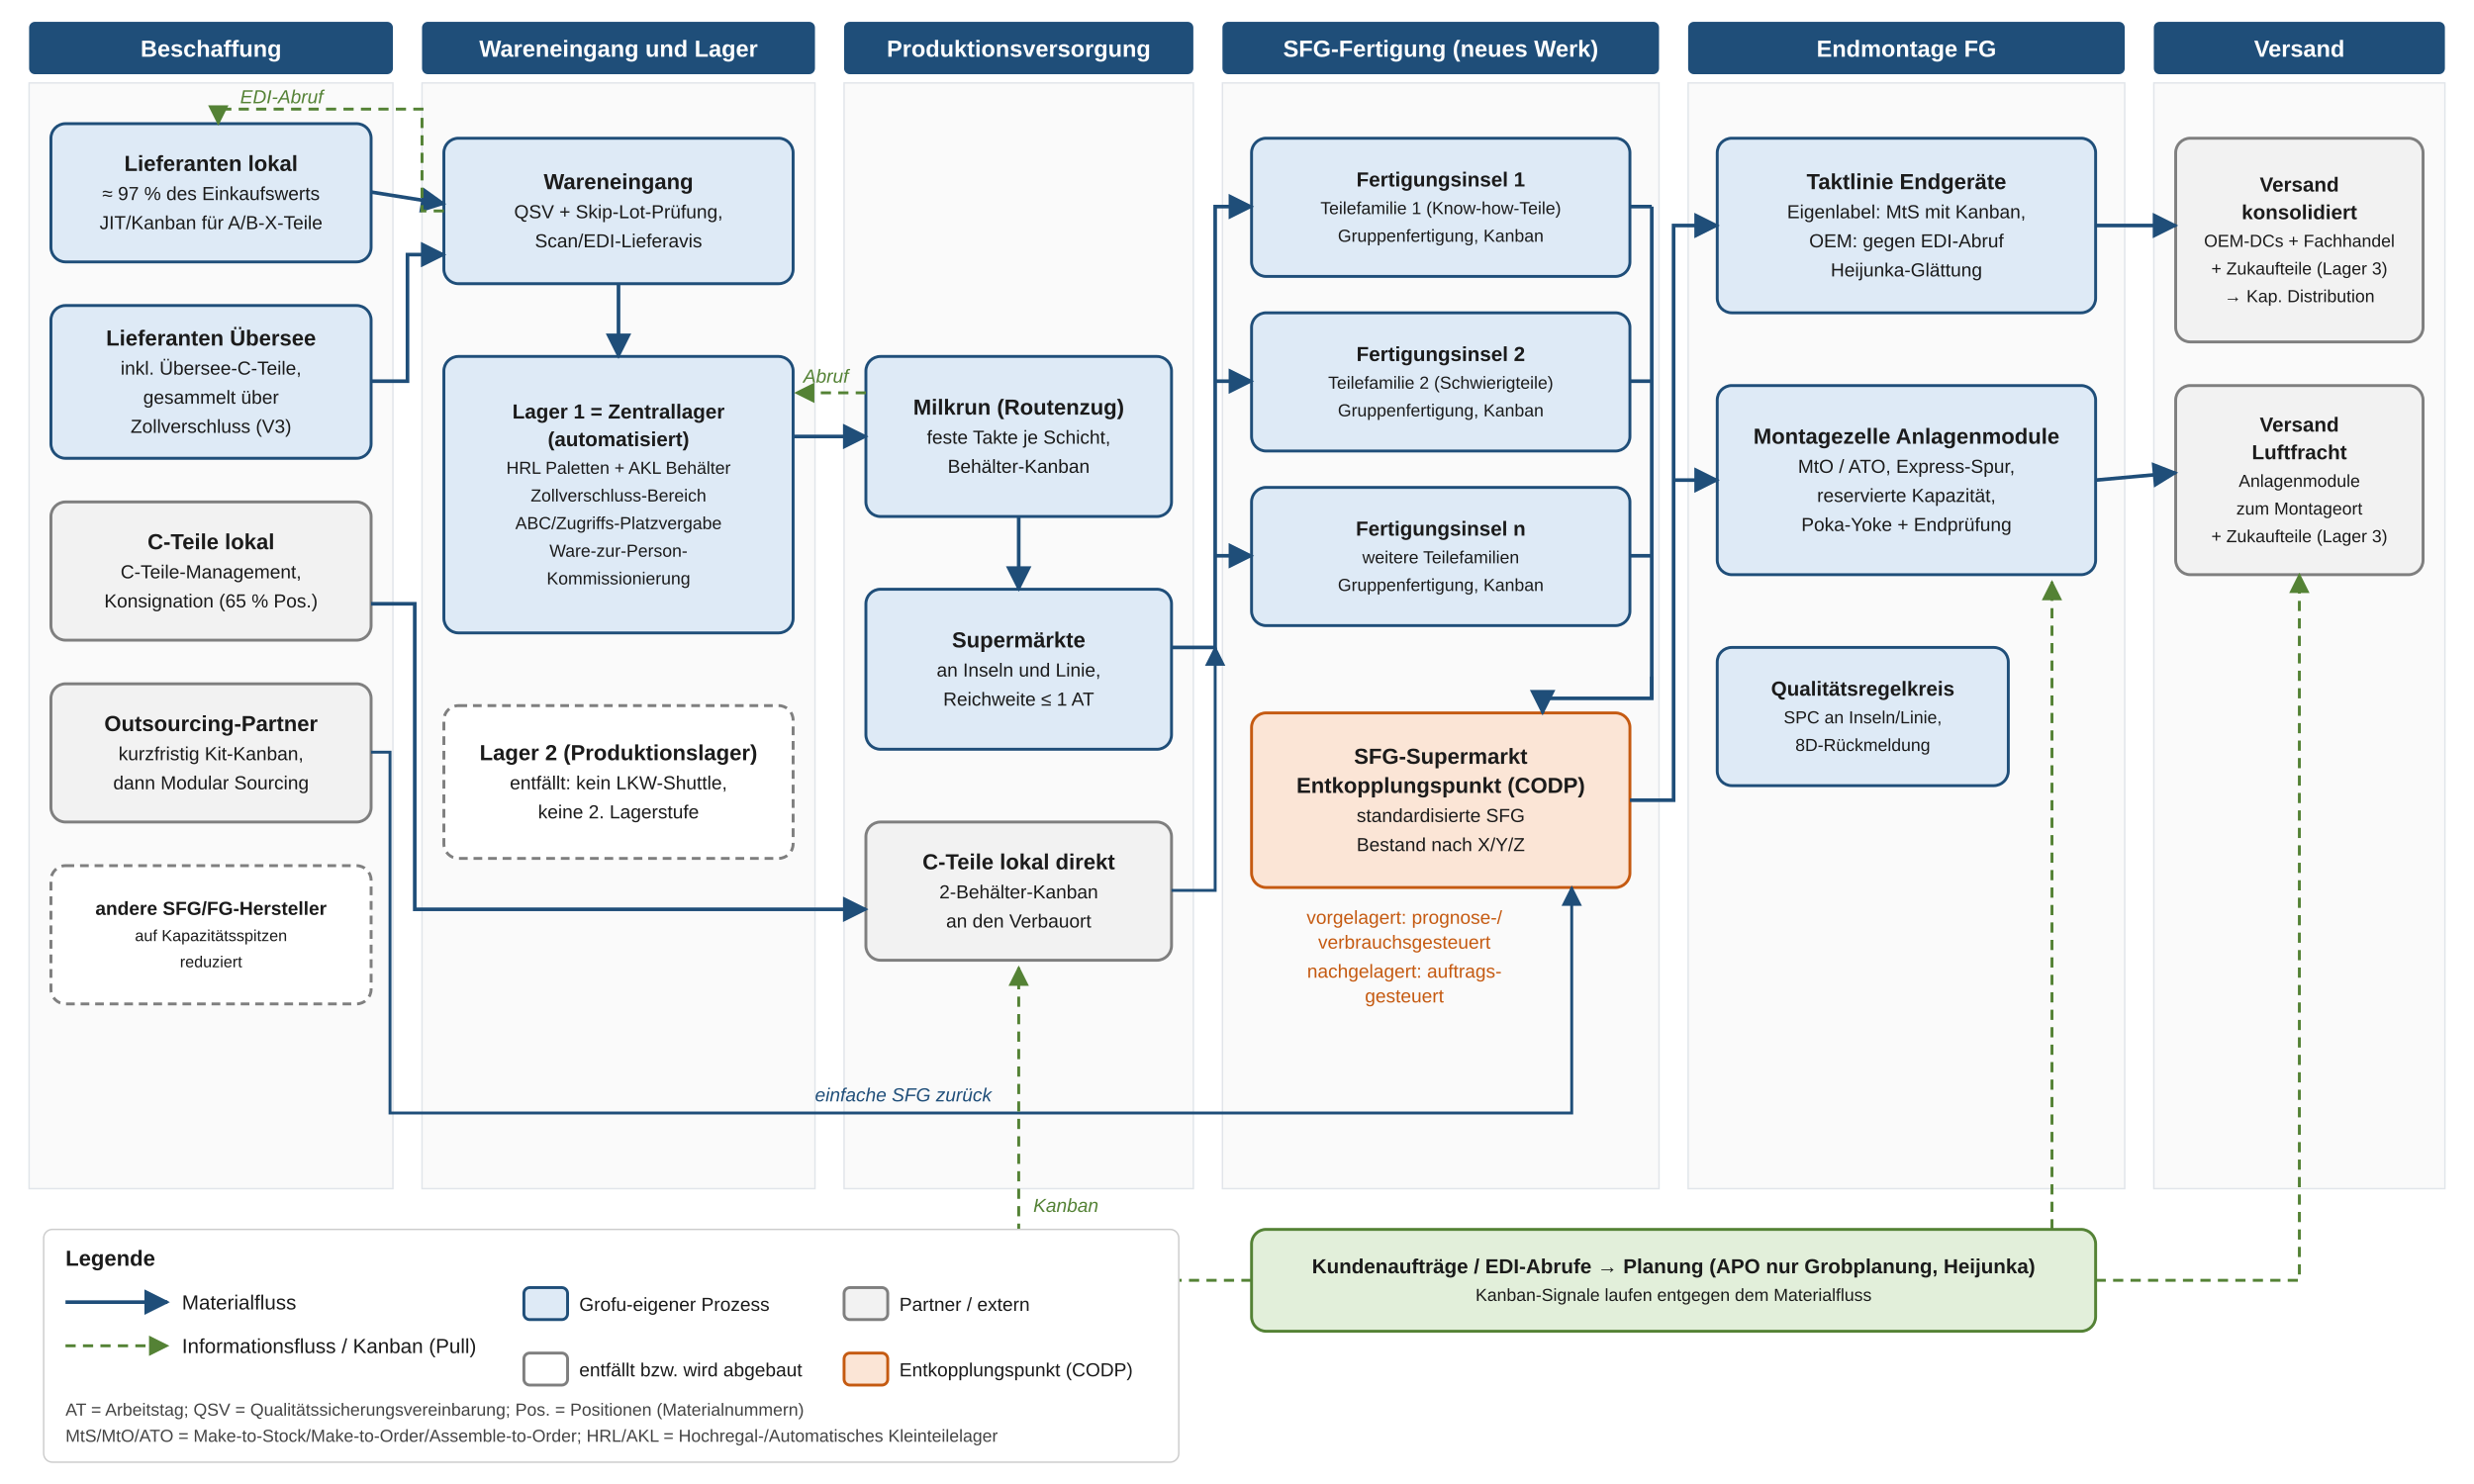
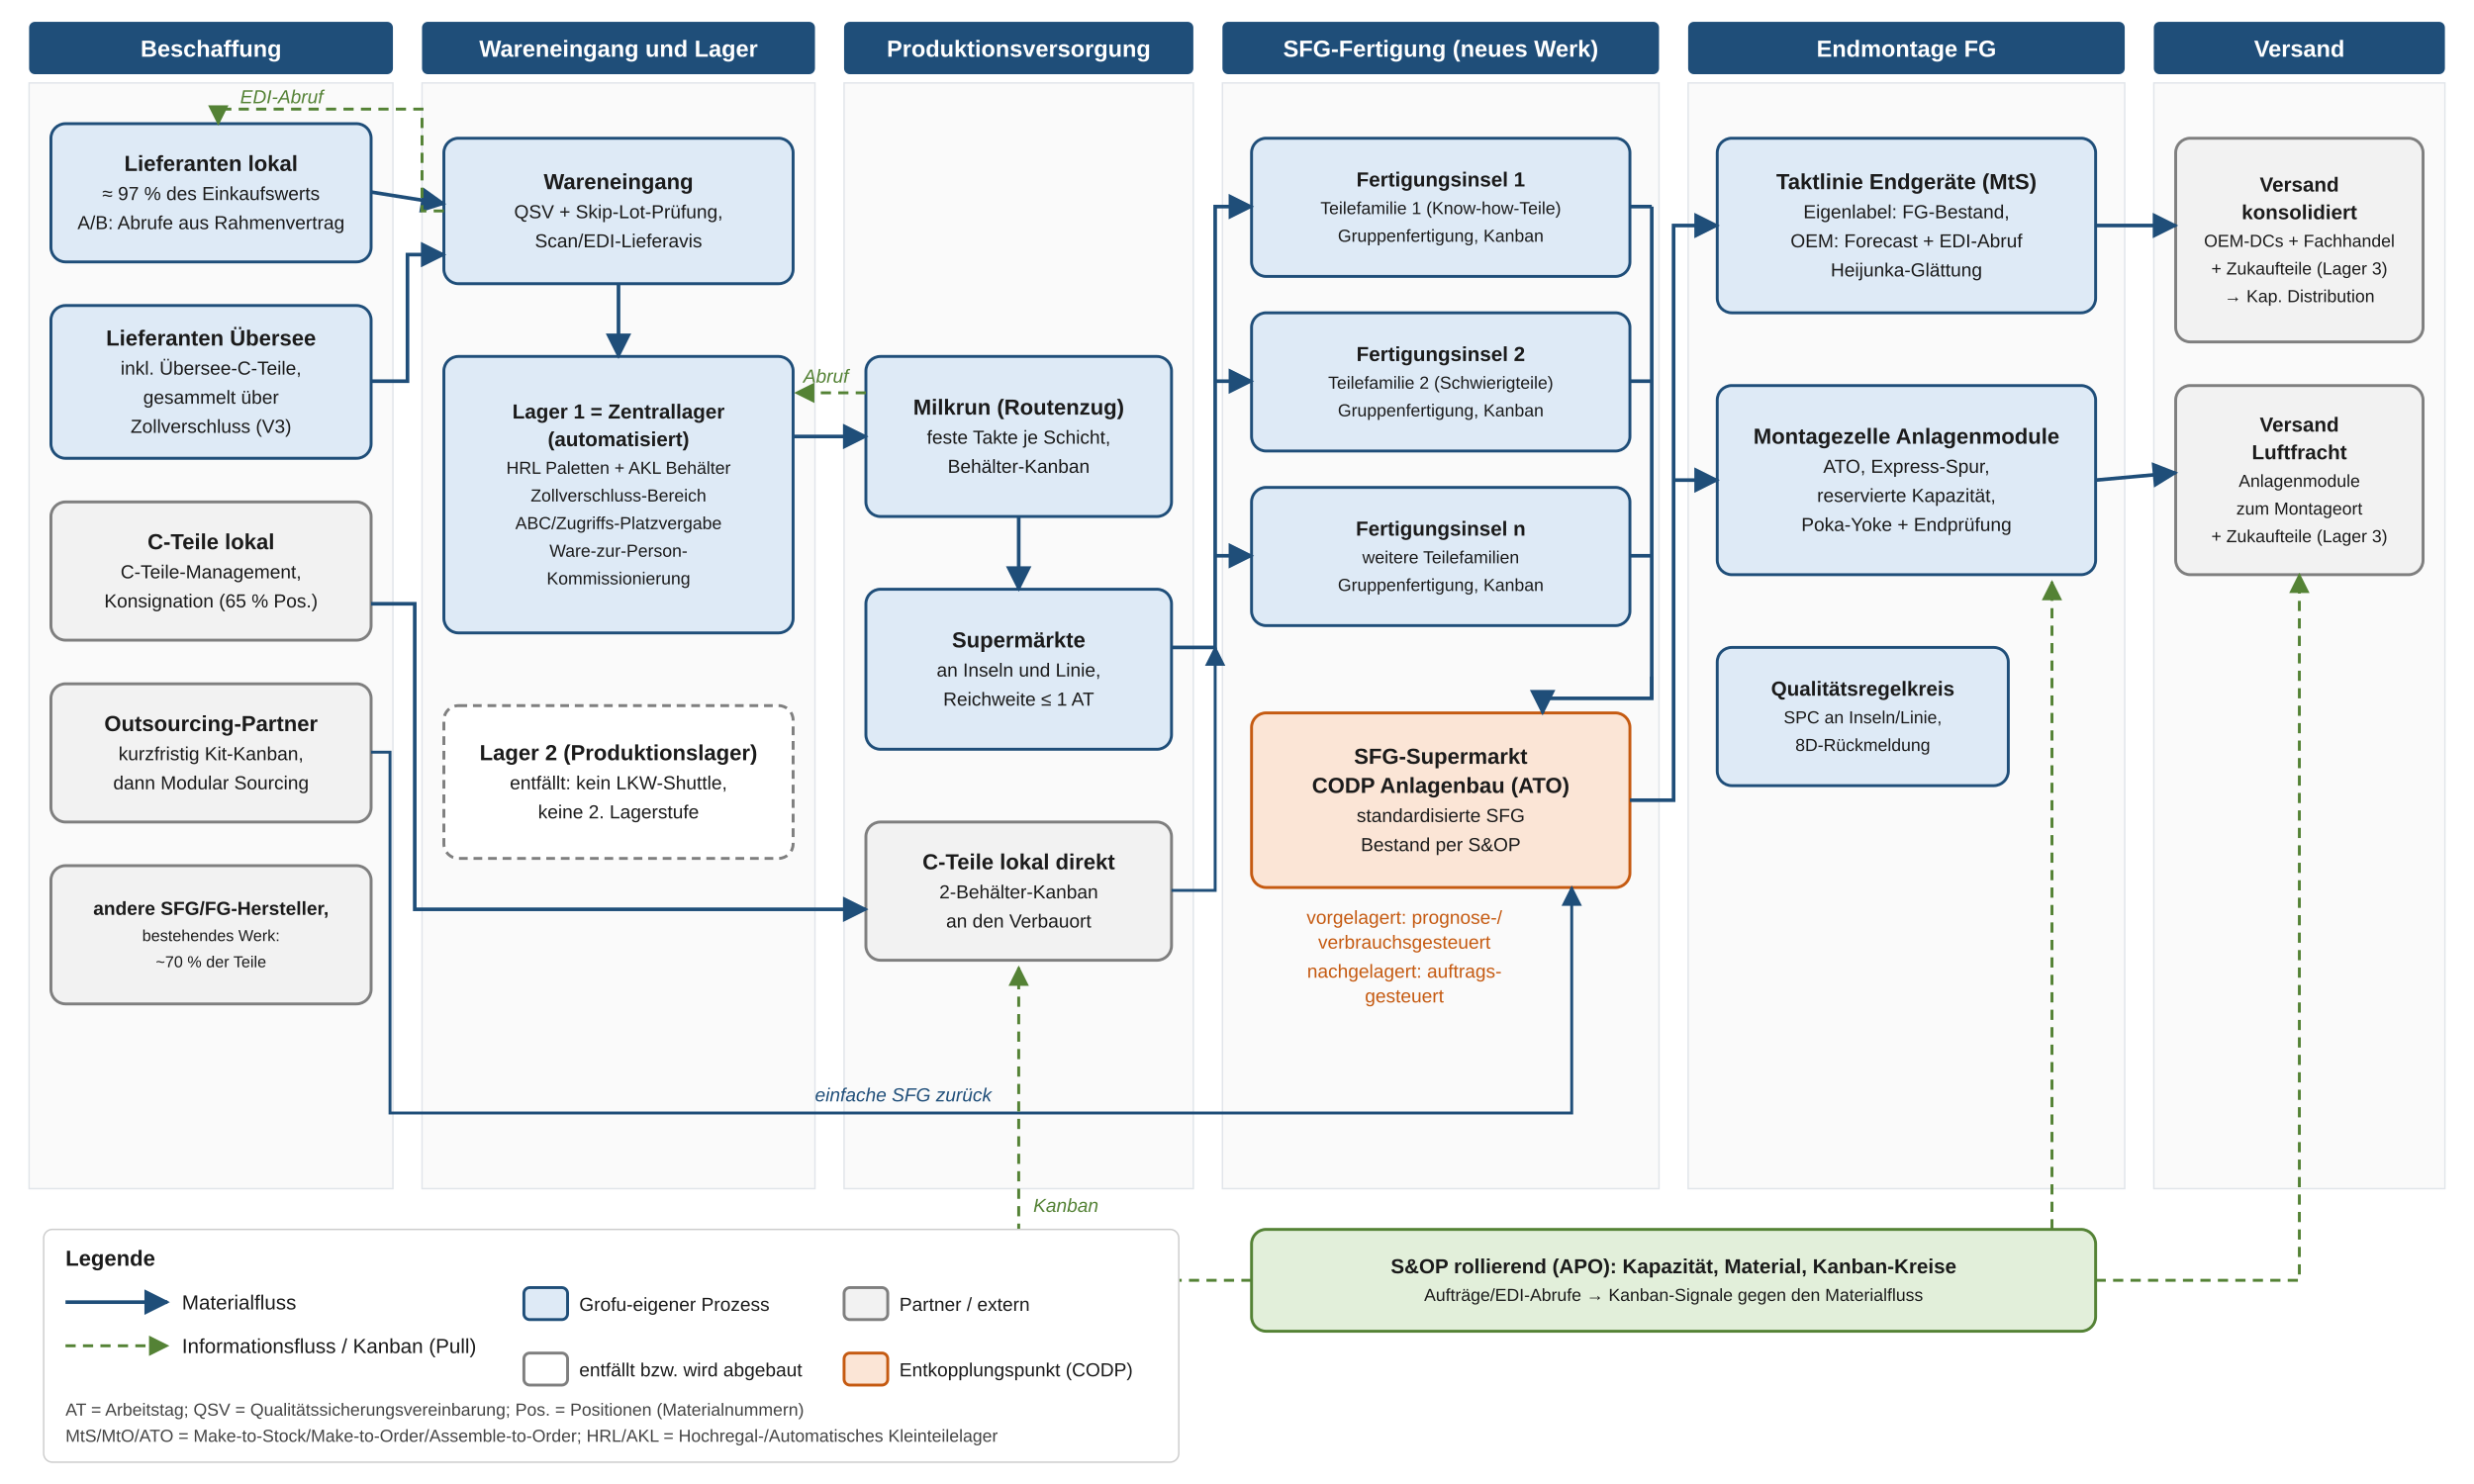
<svg xmlns="http://www.w3.org/2000/svg" width="1700" height="1020" viewBox="0 55 1700 1020" font-family="Liberation Sans, Arial, sans-serif">
  <defs>
    <marker id="pfeil" viewBox="0 0 10 10" refX="9" refY="5" markerWidth="7" markerHeight="7" orient="auto">
      <path d="M0,0 L10,5 L0,10 z" fill="#1F4E79" />
    </marker>
    <marker id="pfeil-info" viewBox="0 0 10 10" refX="9" refY="5" markerWidth="7" markerHeight="7" orient="auto">
      <path d="M0,0 L10,5 L0,10 z" fill="#548235" />
    </marker>
  </defs>
  <rect width="1700" height="1075" fill="white" />
  <rect x="20" y="70" width="250" height="36" fill="#1F4E79" rx="4" />
  <text x="145.0" y="94" text-anchor="middle" font-size="16" font-weight="bold" fill="white">Beschaffung</text>
  <rect x="20" y="112" width="250" height="760" fill="#FAFAFA" stroke="#e1e5ea" />
  <rect x="290" y="70" width="270" height="36" fill="#1F4E79" rx="4" />
  <text x="425.0" y="94" text-anchor="middle" font-size="16" font-weight="bold" fill="white">Wareneingang und Lager</text>
  <rect x="290" y="112" width="270" height="760" fill="#FAFAFA" stroke="#e1e5ea" />
  <rect x="580" y="70" width="240" height="36" fill="#1F4E79" rx="4" />
  <text x="700.0" y="94" text-anchor="middle" font-size="16" font-weight="bold" fill="white">Produktionsversorgung</text>
  <rect x="580" y="112" width="240" height="760" fill="#FAFAFA" stroke="#e1e5ea" />
  <rect x="840" y="70" width="300" height="36" fill="#1F4E79" rx="4" />
  <text x="990.0" y="94" text-anchor="middle" font-size="16" font-weight="bold" fill="white">SFG-Fertigung (neues Werk)</text>
  <rect x="840" y="112" width="300" height="760" fill="#FAFAFA" stroke="#e1e5ea" />
  <rect x="1160" y="70" width="300" height="36" fill="#1F4E79" rx="4" />
  <text x="1310.0" y="94" text-anchor="middle" font-size="16" font-weight="bold" fill="white">Endmontage FG</text>
  <rect x="1160" y="112" width="300" height="760" fill="#FAFAFA" stroke="#e1e5ea" />
  <rect x="1480" y="70" width="200" height="36" fill="#1F4E79" rx="4" />
  <text x="1580.0" y="94" text-anchor="middle" font-size="16" font-weight="bold" fill="white">Versand</text>
  <rect x="1480" y="112" width="200" height="760" fill="#FAFAFA" stroke="#e1e5ea" />
  <rect x="35" y="140" width="220" height="95" rx="10" fill="#DEEAF6" stroke="#1F4E79" stroke-width="2" />
  <text x="145.0" y="172.5" text-anchor="middle" font-size="15" font-weight="bold" fill="#1b1b1b">Lieferanten lokal</text>
  <text x="145.0" y="192.5" text-anchor="middle" font-size="13" font-weight="normal" fill="#1b1b1b">≈ 97 % des Einkaufswerts</text>
-   <text x="145.0" y="212.5" text-anchor="middle" font-size="13" font-weight="normal" fill="#1b1b1b">JIT/Kanban für A/B-X-Teile</text>
+   <text x="145.0" y="212.5" text-anchor="middle" font-size="13" font-weight="normal" fill="#1b1b1b">A/B: Abrufe aus Rahmenvertrag</text>
  <rect x="35" y="265" width="220" height="105" rx="10" fill="#DEEAF6" stroke="#1F4E79" stroke-width="2" />
  <text x="145.0" y="292.5" text-anchor="middle" font-size="15" font-weight="bold" fill="#1b1b1b">Lieferanten Übersee</text>
  <text x="145.0" y="312.5" text-anchor="middle" font-size="13" font-weight="normal" fill="#1b1b1b">inkl. Übersee-C-Teile,</text>
  <text x="145.0" y="332.5" text-anchor="middle" font-size="13" font-weight="normal" fill="#1b1b1b">gesammelt über</text>
  <text x="145.0" y="352.5" text-anchor="middle" font-size="13" font-weight="normal" fill="#1b1b1b">Zollverschluss (V3)</text>
  <rect x="35" y="400" width="220" height="95" rx="10" fill="#F2F2F2" stroke="#7F7F7F" stroke-width="2" />
  <text x="145.0" y="432.5" text-anchor="middle" font-size="15" font-weight="bold" fill="#1b1b1b">C-Teile lokal</text>
  <text x="145.0" y="452.5" text-anchor="middle" font-size="13" font-weight="normal" fill="#1b1b1b">C-Teile-Management,</text>
  <text x="145.0" y="472.5" text-anchor="middle" font-size="13" font-weight="normal" fill="#1b1b1b">Konsignation (65 % Pos.)</text>
  <rect x="35" y="525" width="220" height="95" rx="10" fill="#F2F2F2" stroke="#7F7F7F" stroke-width="2" />
  <text x="145.0" y="557.5" text-anchor="middle" font-size="15" font-weight="bold" fill="#1b1b1b">Outsourcing-Partner</text>
  <text x="145.0" y="577.5" text-anchor="middle" font-size="13" font-weight="normal" fill="#1b1b1b">kurzfristig Kit-Kanban,</text>
  <text x="145.0" y="597.5" text-anchor="middle" font-size="13" font-weight="normal" fill="#1b1b1b">dann Modular Sourcing</text>
-   <rect x="35" y="650" width="220" height="95" rx="10" fill="white" stroke="#7F7F7F" stroke-width="2" stroke-dasharray="6 4" />
-   <text x="145.0" y="683.833" text-anchor="middle" font-size="13" font-weight="bold" fill="#1b1b1b">andere SFG/FG-Hersteller</text>
-   <text x="145.0" y="701.833" text-anchor="middle" font-size="11" font-weight="normal" fill="#1b1b1b">auf Kapazitätsspitzen</text>
-   <text x="145.0" y="719.833" text-anchor="middle" font-size="11" font-weight="normal" fill="#1b1b1b">reduziert</text>
+   <rect x="35" y="650" width="220" height="95" rx="10" fill="#F2F2F2" stroke="#7F7F7F" stroke-width="2" />
+   <text x="145.0" y="683.833" text-anchor="middle" font-size="13" font-weight="bold" fill="#1b1b1b">andere SFG/FG-Hersteller,</text>
+   <text x="145.0" y="701.833" text-anchor="middle" font-size="11" font-weight="normal" fill="#1b1b1b">bestehendes Werk:</text>
+   <text x="145.0" y="719.833" text-anchor="middle" font-size="11" font-weight="normal" fill="#1b1b1b">~70 % der Teile</text>
  <rect x="305" y="150" width="240" height="100" rx="10" fill="#DEEAF6" stroke="#1F4E79" stroke-width="2" />
  <text x="425.0" y="185.0" text-anchor="middle" font-size="15" font-weight="bold" fill="#1b1b1b">Wareneingang</text>
  <text x="425.0" y="205.0" text-anchor="middle" font-size="13" font-weight="normal" fill="#1b1b1b">QSV + Skip-Lot-Prüfung,</text>
  <text x="425.0" y="225.0" text-anchor="middle" font-size="13" font-weight="normal" fill="#1b1b1b">Scan/EDI-Lieferavis</text>
  <rect x="305" y="300" width="240" height="190" rx="10" fill="#DEEAF6" stroke="#1F4E79" stroke-width="2" />
  <text x="425.0" y="342.667" text-anchor="middle" font-size="14" font-weight="bold" fill="#1b1b1b">Lager 1 = Zentrallager</text>
  <text x="425.0" y="361.667" text-anchor="middle" font-size="14" font-weight="bold" fill="#1b1b1b">(automatisiert)</text>
  <text x="425.0" y="380.667" text-anchor="middle" font-size="12" font-weight="normal" fill="#1b1b1b">HRL Paletten + AKL Behälter</text>
  <text x="425.0" y="399.667" text-anchor="middle" font-size="12" font-weight="normal" fill="#1b1b1b">Zollverschluss-Bereich</text>
  <text x="425.0" y="418.667" text-anchor="middle" font-size="12" font-weight="normal" fill="#1b1b1b">ABC/Zugriffs-Platzvergabe</text>
  <text x="425.0" y="437.667" text-anchor="middle" font-size="12" font-weight="normal" fill="#1b1b1b">Ware-zur-Person-</text>
  <text x="425.0" y="456.667" text-anchor="middle" font-size="12" font-weight="normal" fill="#1b1b1b">Kommissionierung</text>
  <rect x="305" y="540" width="240" height="105" rx="10" fill="white" stroke="#7F7F7F" stroke-width="2" stroke-dasharray="6 4" />
  <text x="425.0" y="577.5" text-anchor="middle" font-size="15" font-weight="bold" fill="#1b1b1b">Lager 2 (Produktionslager)</text>
  <text x="425.0" y="597.5" text-anchor="middle" font-size="13" font-weight="normal" fill="#1b1b1b">entfällt: kein LKW-Shuttle,</text>
  <text x="425.0" y="617.5" text-anchor="middle" font-size="13" font-weight="normal" fill="#1b1b1b">keine 2. Lagerstufe</text>
  <rect x="595" y="300" width="210" height="110" rx="10" fill="#DEEAF6" stroke="#1F4E79" stroke-width="2" />
  <text x="700.0" y="340.0" text-anchor="middle" font-size="15" font-weight="bold" fill="#1b1b1b">Milkrun (Routenzug)</text>
  <text x="700.0" y="360.0" text-anchor="middle" font-size="13" font-weight="normal" fill="#1b1b1b">feste Takte je Schicht,</text>
  <text x="700.0" y="380.0" text-anchor="middle" font-size="13" font-weight="normal" fill="#1b1b1b">Behälter-Kanban</text>
  <rect x="595" y="460" width="210" height="110" rx="10" fill="#DEEAF6" stroke="#1F4E79" stroke-width="2" />
  <text x="700.0" y="500.0" text-anchor="middle" font-size="15" font-weight="bold" fill="#1b1b1b">Supermärkte</text>
  <text x="700.0" y="520.0" text-anchor="middle" font-size="13" font-weight="normal" fill="#1b1b1b">an Inseln und Linie,</text>
  <text x="700.0" y="540.0" text-anchor="middle" font-size="13" font-weight="normal" fill="#1b1b1b">Reichweite ≤ 1 AT</text>
  <rect x="595" y="620" width="210" height="95" rx="10" fill="#F2F2F2" stroke="#7F7F7F" stroke-width="2" />
  <text x="700.0" y="652.5" text-anchor="middle" font-size="15" font-weight="bold" fill="#1b1b1b">C-Teile lokal direkt</text>
  <text x="700.0" y="672.5" text-anchor="middle" font-size="13" font-weight="normal" fill="#1b1b1b">2-Behälter-Kanban</text>
  <text x="700.0" y="692.5" text-anchor="middle" font-size="13" font-weight="normal" fill="#1b1b1b">an den Verbauort</text>
  <rect x="860" y="150" width="260" height="95" rx="10" fill="#DEEAF6" stroke="#1F4E79" stroke-width="2" />
  <text x="990.0" y="183.167" text-anchor="middle" font-size="14" font-weight="bold" fill="#1b1b1b">Fertigungsinsel 1</text>
  <text x="990.0" y="202.167" text-anchor="middle" font-size="12" font-weight="normal" fill="#1b1b1b">Teilefamilie 1 (Know-how-Teile)</text>
  <text x="990.0" y="221.167" text-anchor="middle" font-size="12" font-weight="normal" fill="#1b1b1b">Gruppenfertigung, Kanban</text>
  <rect x="860" y="270" width="260" height="95" rx="10" fill="#DEEAF6" stroke="#1F4E79" stroke-width="2" />
  <text x="990.0" y="303.167" text-anchor="middle" font-size="14" font-weight="bold" fill="#1b1b1b">Fertigungsinsel 2</text>
  <text x="990.0" y="322.167" text-anchor="middle" font-size="12" font-weight="normal" fill="#1b1b1b">Teilefamilie 2 (Schwierigteile)</text>
  <text x="990.0" y="341.167" text-anchor="middle" font-size="12" font-weight="normal" fill="#1b1b1b">Gruppenfertigung, Kanban</text>
  <rect x="860" y="390" width="260" height="95" rx="10" fill="#DEEAF6" stroke="#1F4E79" stroke-width="2" />
  <text x="990.0" y="423.167" text-anchor="middle" font-size="14" font-weight="bold" fill="#1b1b1b">Fertigungsinsel n</text>
  <text x="990.0" y="442.167" text-anchor="middle" font-size="12" font-weight="normal" fill="#1b1b1b">weitere Teilefamilien</text>
  <text x="990.0" y="461.167" text-anchor="middle" font-size="12" font-weight="normal" fill="#1b1b1b">Gruppenfertigung, Kanban</text>
  <rect x="860" y="545" width="260" height="120" rx="10" fill="#FBE5D6" stroke="#C55A11" stroke-width="2" />
  <text x="990.0" y="580.0" text-anchor="middle" font-size="15" font-weight="bold" fill="#1b1b1b">SFG-Supermarkt</text>
-   <text x="990.0" y="600.0" text-anchor="middle" font-size="15" font-weight="bold" fill="#1b1b1b">Entkopplungspunkt (CODP)</text>
+   <text x="990.0" y="600.0" text-anchor="middle" font-size="15" font-weight="bold" fill="#1b1b1b">CODP Anlagenbau (ATO)</text>
  <text x="990.0" y="620.0" text-anchor="middle" font-size="13" font-weight="normal" fill="#1b1b1b">standardisierte SFG</text>
-   <text x="990.0" y="640.0" text-anchor="middle" font-size="13" font-weight="normal" fill="#1b1b1b">Bestand nach X/Y/Z</text>
+   <text x="990.0" y="640.0" text-anchor="middle" font-size="13" font-weight="normal" fill="#1b1b1b">Bestand per S&amp;OP</text>
  <text x="965" y="690" text-anchor="middle" font-size="13" font-weight="normal" fill="#C55A11">vorgelagert: prognose-/</text>
  <text x="965" y="707" text-anchor="middle" font-size="13" font-weight="normal" fill="#C55A11">verbrauchsgesteuert</text>
  <text x="965" y="727" text-anchor="middle" font-size="13" font-weight="normal" fill="#C55A11">nachgelagert: auftrags-</text>
  <text x="965" y="744" text-anchor="middle" font-size="13" font-weight="normal" fill="#C55A11">gesteuert</text>
  <rect x="1180" y="150" width="260" height="120" rx="10" fill="#DEEAF6" stroke="#1F4E79" stroke-width="2" />
-   <text x="1310.0" y="185.0" text-anchor="middle" font-size="15" font-weight="bold" fill="#1b1b1b">Taktlinie Endgeräte</text>
-   <text x="1310.0" y="205.0" text-anchor="middle" font-size="13" font-weight="normal" fill="#1b1b1b">Eigenlabel: MtS mit Kanban,</text>
-   <text x="1310.0" y="225.0" text-anchor="middle" font-size="13" font-weight="normal" fill="#1b1b1b">OEM: gegen EDI-Abruf</text>
+   <text x="1310.0" y="185.0" text-anchor="middle" font-size="15" font-weight="bold" fill="#1b1b1b">Taktlinie Endgeräte (MtS)</text>
+   <text x="1310.0" y="205.0" text-anchor="middle" font-size="13" font-weight="normal" fill="#1b1b1b">Eigenlabel: FG-Bestand,</text>
+   <text x="1310.0" y="225.0" text-anchor="middle" font-size="13" font-weight="normal" fill="#1b1b1b">OEM: Forecast + EDI-Abruf</text>
  <text x="1310.0" y="245.0" text-anchor="middle" font-size="13" font-weight="normal" fill="#1b1b1b">Heijunka-Glättung</text>
  <rect x="1180" y="320" width="260" height="130" rx="10" fill="#DEEAF6" stroke="#1F4E79" stroke-width="2" />
  <text x="1310.0" y="360.0" text-anchor="middle" font-size="15" font-weight="bold" fill="#1b1b1b">Montagezelle Anlagenmodule</text>
-   <text x="1310.0" y="380.0" text-anchor="middle" font-size="13" font-weight="normal" fill="#1b1b1b">MtO / ATO, Express-Spur,</text>
+   <text x="1310.0" y="380.0" text-anchor="middle" font-size="13" font-weight="normal" fill="#1b1b1b">ATO, Express-Spur,</text>
  <text x="1310.0" y="400.0" text-anchor="middle" font-size="13" font-weight="normal" fill="#1b1b1b">reservierte Kapazität,</text>
  <text x="1310.0" y="420.0" text-anchor="middle" font-size="13" font-weight="normal" fill="#1b1b1b">Poka-Yoke + Endprüfung</text>
  <rect x="1180" y="500" width="200" height="95" rx="10" fill="#DEEAF6" stroke="#1F4E79" stroke-width="2" />
  <text x="1280.0" y="533.167" text-anchor="middle" font-size="14" font-weight="bold" fill="#1b1b1b">Qualitätsregelkreis</text>
  <text x="1280.0" y="552.167" text-anchor="middle" font-size="12" font-weight="normal" fill="#1b1b1b">SPC an Inseln/Linie,</text>
  <text x="1280.0" y="571.167" text-anchor="middle" font-size="12" font-weight="normal" fill="#1b1b1b">8D-Rückmeldung</text>
  <rect x="1495" y="150" width="170" height="140" rx="10" fill="#F2F2F2" stroke="#7F7F7F" stroke-width="2" />
  <text x="1580.0" y="186.667" text-anchor="middle" font-size="14" font-weight="bold" fill="#1b1b1b">Versand</text>
  <text x="1580.0" y="205.667" text-anchor="middle" font-size="14" font-weight="bold" fill="#1b1b1b">konsolidiert</text>
  <text x="1580.0" y="224.667" text-anchor="middle" font-size="12" font-weight="normal" fill="#1b1b1b">OEM-DCs + Fachhandel</text>
  <text x="1580.0" y="243.667" text-anchor="middle" font-size="12" font-weight="normal" fill="#1b1b1b">+ Zukaufteile (Lager 3)</text>
  <text x="1580.0" y="262.667" text-anchor="middle" font-size="12" font-weight="normal" fill="#1b1b1b">→ Kap. Distribution</text>
  <rect x="1495" y="320" width="170" height="130" rx="10" fill="#F2F2F2" stroke="#7F7F7F" stroke-width="2" />
  <text x="1580.0" y="351.667" text-anchor="middle" font-size="14" font-weight="bold" fill="#1b1b1b">Versand</text>
  <text x="1580.0" y="370.667" text-anchor="middle" font-size="14" font-weight="bold" fill="#1b1b1b">Luftfracht</text>
  <text x="1580.0" y="389.667" text-anchor="middle" font-size="12" font-weight="normal" fill="#1b1b1b">Anlagenmodule</text>
  <text x="1580.0" y="408.667" text-anchor="middle" font-size="12" font-weight="normal" fill="#1b1b1b">zum Montageort</text>
  <text x="1580.0" y="427.667" text-anchor="middle" font-size="12" font-weight="normal" fill="#1b1b1b">+ Zukaufteile (Lager 3)</text>
  <path d="M255,187 L305,195" fill="none" stroke="#1F4E79" stroke-width="2.5" marker-end="url(#pfeil)" />
  <path d="M255,317 L280,317 L280,230 L305,230" fill="none" stroke="#1F4E79" stroke-width="2.5" marker-end="url(#pfeil)" />
  <path d="M425,250 L425,300" fill="none" stroke="#1F4E79" stroke-width="2.5" marker-end="url(#pfeil)" />
  <path d="M545,355 L595,355" fill="none" stroke="#1F4E79" stroke-width="2.5" marker-end="url(#pfeil)" />
  <path d="M700,410 L700,460" fill="none" stroke="#1F4E79" stroke-width="2.5" marker-end="url(#pfeil)" />
  <path d="M255,470 L285,470 L285,680 L595,680" fill="none" stroke="#1F4E79" stroke-width="2.5" marker-end="url(#pfeil)" />
  <path d="M805,500 L835,500 L835,197 L860,197" fill="none" stroke="#1F4E79" stroke-width="2.5" marker-end="url(#pfeil)" />
  <path d="M835,317 L860,317" fill="none" stroke="#1F4E79" stroke-width="2.5" marker-end="url(#pfeil)" />
  <path d="M835,437 L860,437" fill="none" stroke="#1F4E79" stroke-width="2.5" marker-end="url(#pfeil)" />
  <path d="M805,667 L835,667 L835,500" fill="none" stroke="#1F4E79" stroke-width="2" marker-end="url(#pfeil)" />
  <path d="M255,572 L268,572 L268,820 L1080,820 L1080,665" fill="none" stroke="#1F4E79" stroke-width="2" marker-end="url(#pfeil)" />
  <text x="560" y="812" font-size="13" fill="#1F4E79" font-style="italic">einfache SFG zurück</text>
  <path d="M1120,605 L1150,605 L1150,210 L1180,210" fill="none" stroke="#1F4E79" stroke-width="2.5" marker-end="url(#pfeil)" />
  <path d="M1150,385 L1180,385" fill="none" stroke="#1F4E79" stroke-width="2.5" marker-end="url(#pfeil)" />
  <path d="M1440,210 L1495,210" fill="none" stroke="#1F4E79" stroke-width="2.5" marker-end="url(#pfeil)" />
  <path d="M1440,385 L1495,380" fill="none" stroke="#1F4E79" stroke-width="2.5" marker-end="url(#pfeil)" />
  <path d="M1135,197 L1135,535" stroke="#1F4E79" stroke-width="2.5" fill="none" />
  <path d="M1120,197 L1135,197" stroke="#1F4E79" stroke-width="2.5" />
  <path d="M1120,317 L1135,317" stroke="#1F4E79" stroke-width="2.5" />
  <path d="M1120,437 L1135,437" stroke="#1F4E79" stroke-width="2.5" />
  <path d="M1135,520 L1135,535 L1060,535 L1060,545" fill="none" stroke="#1F4E79" stroke-width="2.5" marker-end="url(#pfeil)" />
  <rect x="860" y="900" width="580" height="70" rx="10" fill="#E2EFDA" stroke="#548235" stroke-width="2" />
-   <text x="1150.0" y="930.167" text-anchor="middle" font-size="14" font-weight="bold" fill="#1b1b1b">Kundenaufträge / EDI-Abrufe → Planung (APO nur Grobplanung, Heijunka)</text>
-   <text x="1150.0" y="949.167" text-anchor="middle" font-size="12" font-weight="normal" fill="#1b1b1b">Kanban-Signale laufen entgegen dem Materialfluss</text>
+   <text x="1150.0" y="930.167" text-anchor="middle" font-size="14" font-weight="bold" fill="#1b1b1b">S&amp;OP rollierend (APO): Kapazität, Material, Kanban-Kreise</text>
+   <text x="1150.0" y="949.167" text-anchor="middle" font-size="12" font-weight="normal" fill="#1b1b1b">Aufträge/EDI-Abrufe → Kanban-Signale gegen den Materialfluss</text>
  <path d="M1410,900 L1410,455" fill="none" stroke="#548235" stroke-width="2" stroke-dasharray="7 5" marker-end="url(#pfeil-info)" />
  <path d="M1440,935 L1580,935 L1580,450" fill="none" stroke="#548235" stroke-width="2" stroke-dasharray="7 5" marker-end="url(#pfeil-info)" />
  <path d="M860,935 L700,935 L700,720" fill="none" stroke="#548235" stroke-width="2" stroke-dasharray="7 5" marker-end="url(#pfeil-info)" />
  <text x="710" y="888" font-size="13" fill="#548235" font-style="italic">Kanban</text>
  <path d="M595,325 L547,325" fill="none" stroke="#548235" stroke-width="2" stroke-dasharray="7 5" marker-end="url(#pfeil-info)" />
  <text x="552" y="318" font-size="13" fill="#548235" font-style="italic">Abruf</text>
  <path d="M305,200 L290,200 L290,130 L150,130 L150,140" fill="none" stroke="#548235" stroke-width="2" stroke-dasharray="7 5" marker-end="url(#pfeil-info)" />
  <text x="165" y="126" font-size="13" fill="#548235" font-style="italic">EDI-Abruf</text>
  <rect x="30" y="900" width="780" height="160" fill="white" stroke="#ccc" rx="6" />
  <text x="45" y="925" text-anchor="start" font-size="15" font-weight="bold" fill="#1b1b1b">Legende</text>
  <path d="M45,950 L115,950" fill="none" stroke="#1F4E79" stroke-width="2.5" marker-end="url(#pfeil)" />
  <text x="125" y="955" text-anchor="start" font-size="14" font-weight="normal" fill="#1b1b1b">Materialfluss</text>
  <path d="M45,980 L115,980" fill="none" stroke="#548235" stroke-width="2" stroke-dasharray="7 5" marker-end="url(#pfeil-info)" />
  <text x="125" y="985" text-anchor="start" font-size="14" font-weight="normal" fill="#1b1b1b">Informationsfluss / Kanban (Pull)</text>
  <rect x="360" y="940" width="30" height="22" fill="#DEEAF6" stroke="#1F4E79" stroke-width="2" rx="4" />
  <text x="398" y="956" text-anchor="start" font-size="13" font-weight="normal" fill="#1b1b1b">Grofu-eigener Prozess</text>
  <rect x="580" y="940" width="30" height="22" fill="#F2F2F2" stroke="#7F7F7F" stroke-width="2" rx="4" />
  <text x="618" y="956" text-anchor="start" font-size="13" font-weight="normal" fill="#1b1b1b">Partner / extern</text>
  <rect x="360" y="985" width="30" height="22" fill="white" stroke="#7F7F7F" stroke-width="2" rx="4" />
  <text x="398" y="1001" text-anchor="start" font-size="13" font-weight="normal" fill="#1b1b1b">entfällt bzw. wird abgebaut</text>
  <rect x="580" y="985" width="30" height="22" fill="#FBE5D6" stroke="#C55A11" stroke-width="2" rx="4" />
  <text x="618" y="1001" text-anchor="start" font-size="13" font-weight="normal" fill="#1b1b1b">Entkopplungspunkt (CODP)</text>
  <text x="45" y="1028" text-anchor="start" font-size="12" font-weight="normal" fill="#444">AT = Arbeitstag; QSV = Qualitätssicherungsvereinbarung; Pos. = Positionen (Materialnummern)</text>
  <text x="45" y="1046" text-anchor="start" font-size="12" font-weight="normal" fill="#444">MtS/MtO/ATO = Make-to-Stock/Make-to-Order/Assemble-to-Order; HRL/AKL = Hochregal-/Automatisches Kleinteilelager</text>
</svg>
